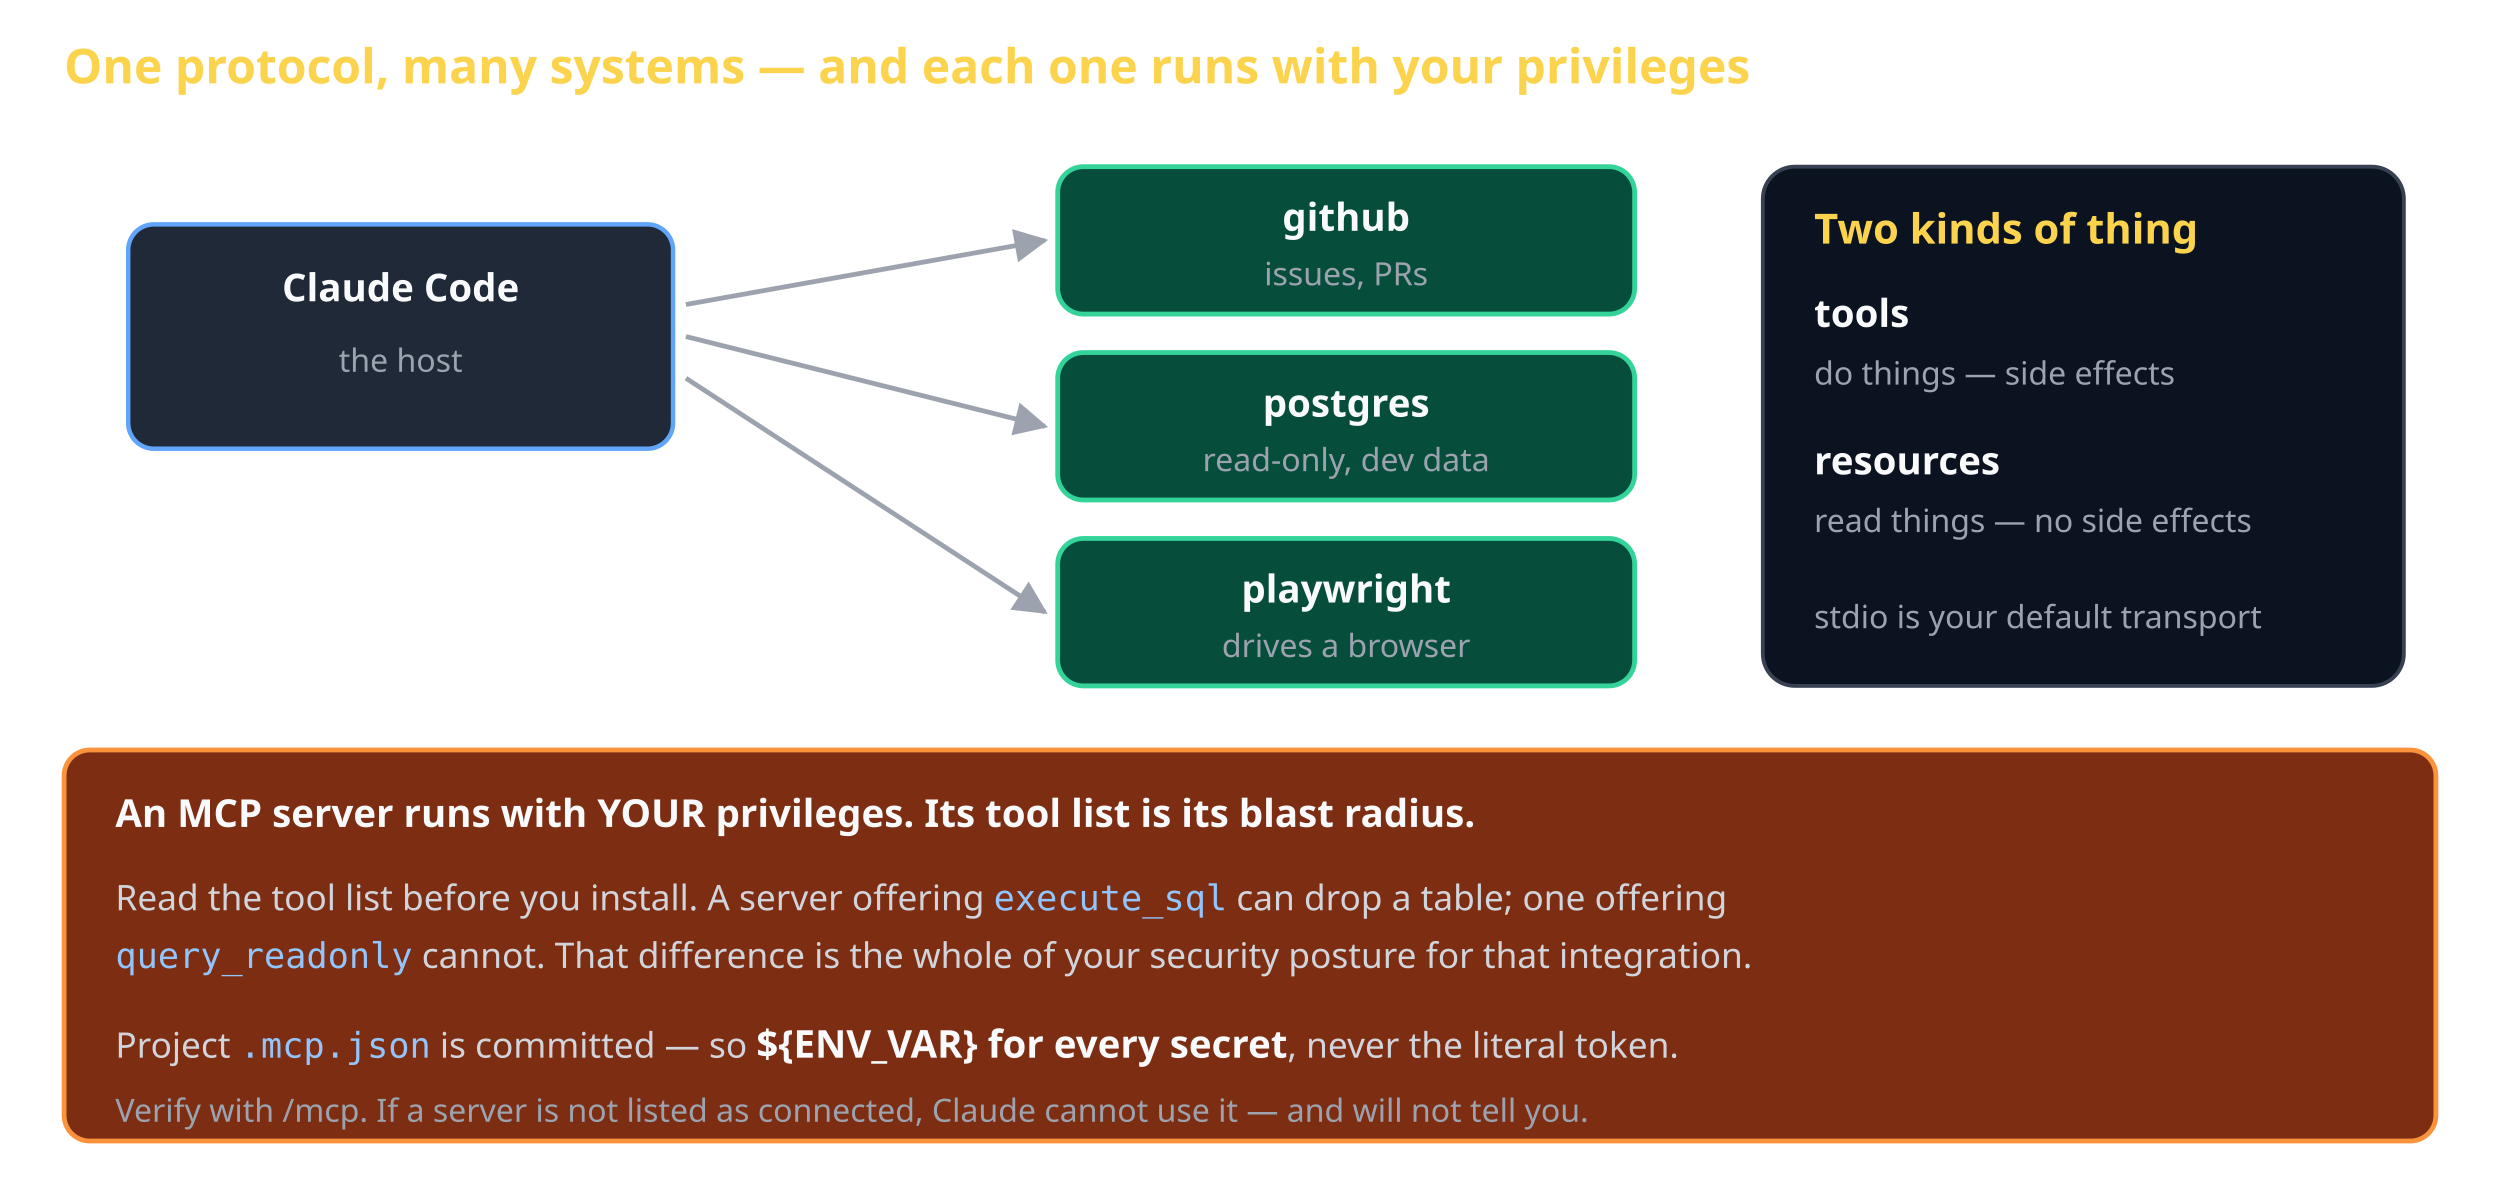
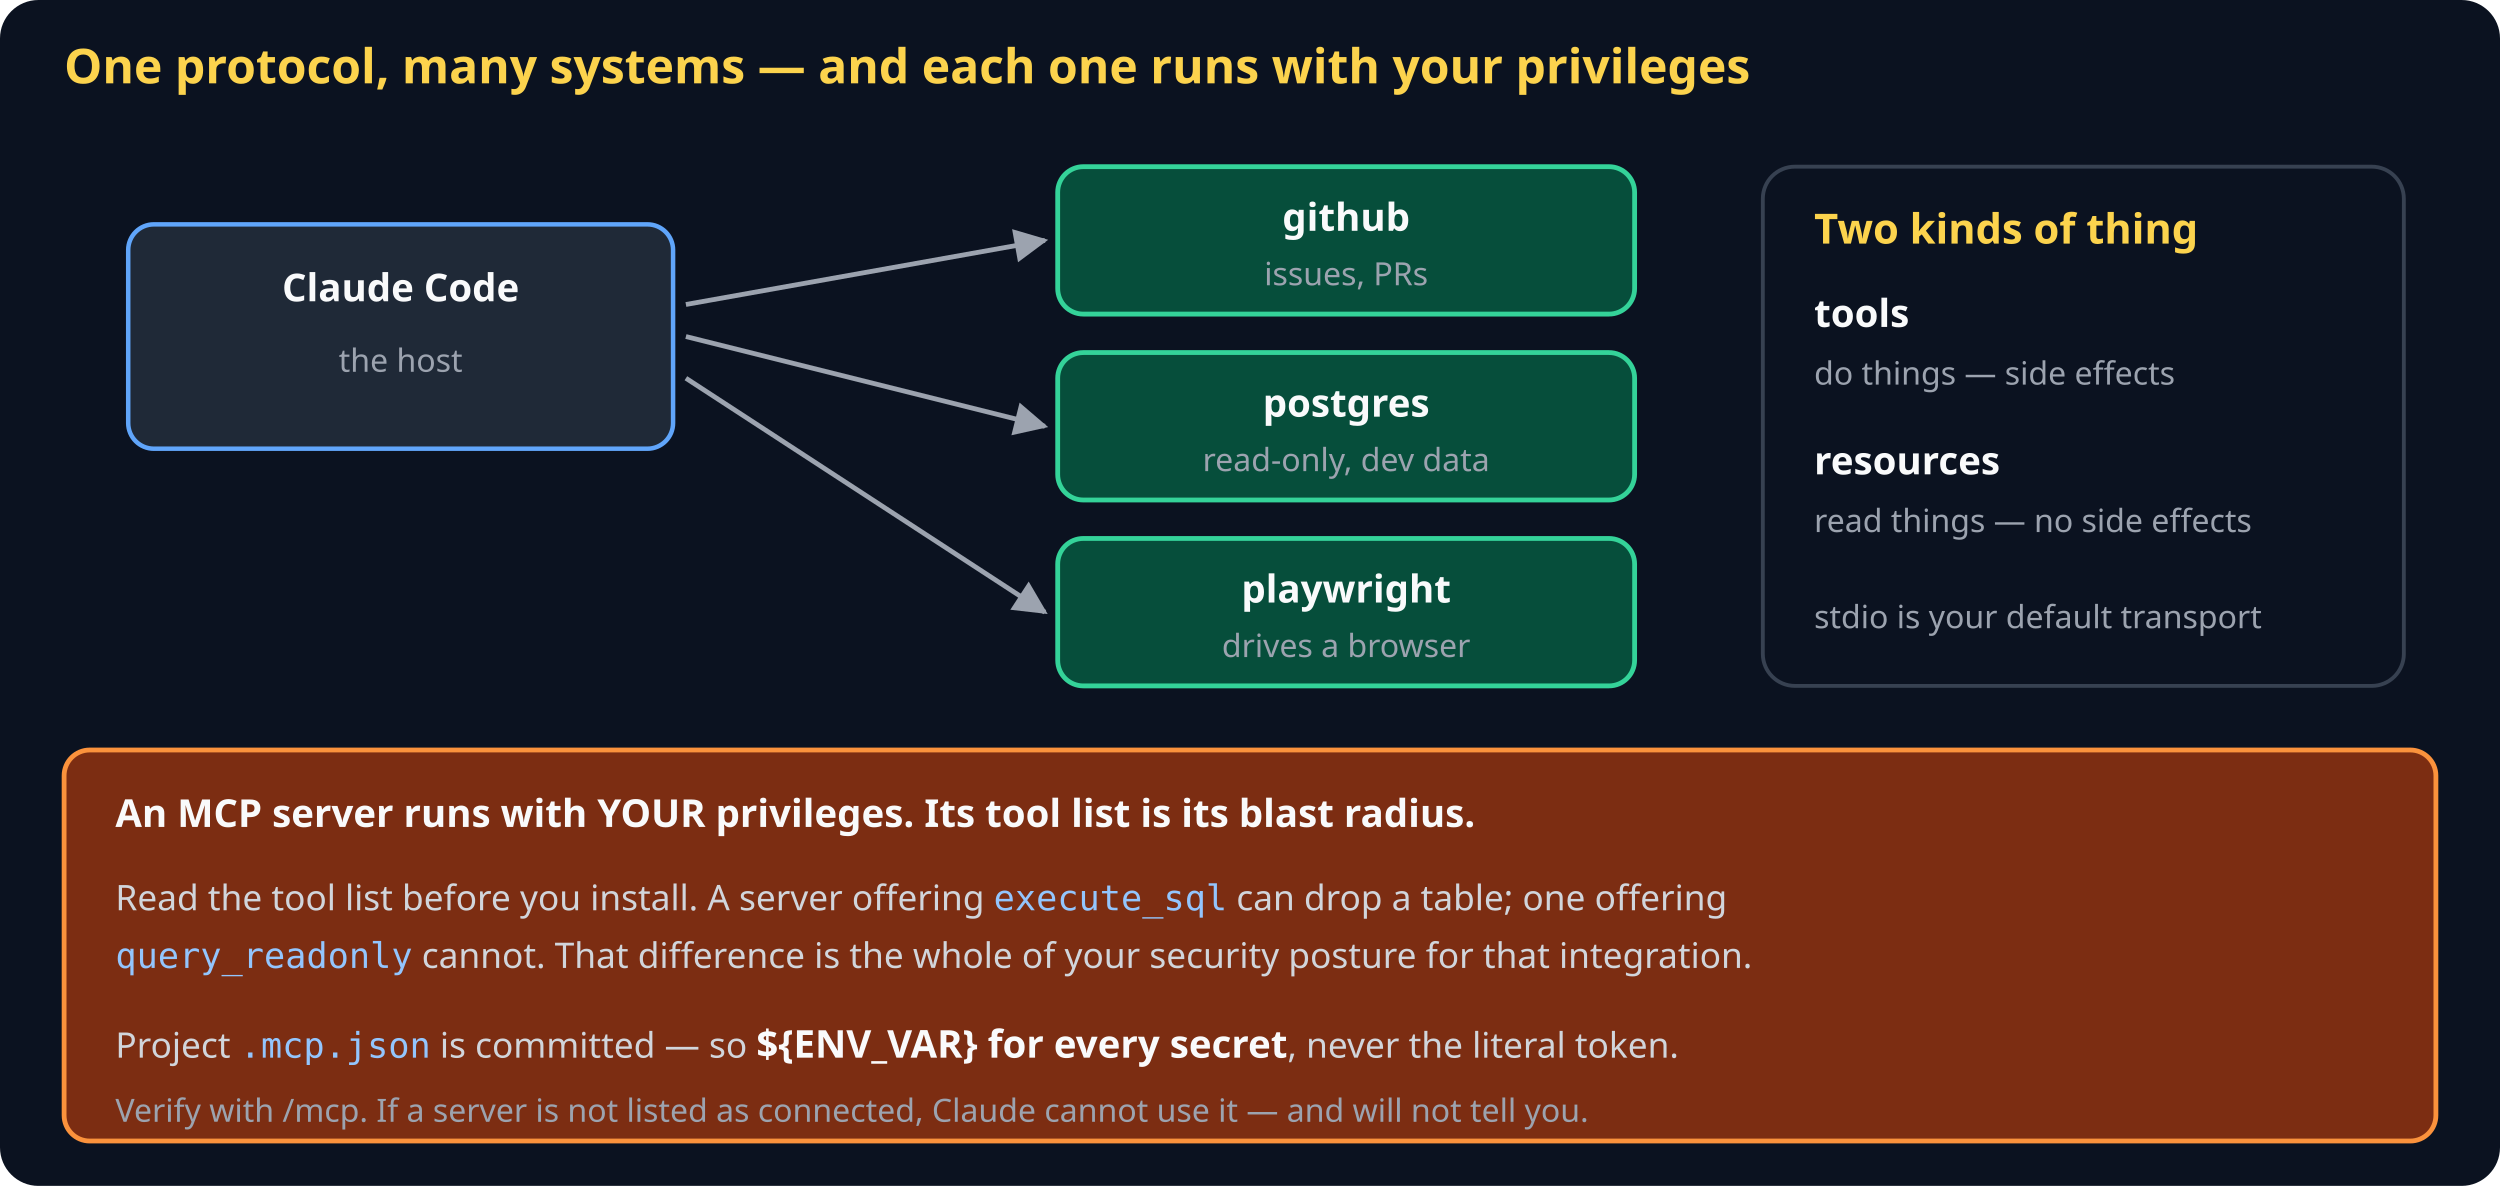
<svg xmlns="http://www.w3.org/2000/svg" viewBox="0 0 780 370" font-family="ui-sans-serif, system-ui, sans-serif" font-size="13">
  <style>
    .panel { fill: #0b1220; stroke: #374151; stroke-width: 1.2; rx: 10; ry: 10; }
    .node  { fill: #1f2937; stroke: #60a5fa; stroke-width: 1.4; rx: 8; ry: 8; }
    .good  { fill: #064e3b; stroke: #34d399; stroke-width: 1.5; rx: 8; ry: 8; }
    .warn  { fill: #7c2d12; stroke: #fb923c; stroke-width: 1.5; rx: 8; ry: 8; }
    .h     { fill: #fcd34d; font-weight: 700; }
    .label { fill: #f9fafb; font-weight: 700; font-size: 12px; }
    .body  { fill: #d1d5db; font-size: 11px; }
    .mute  { fill: #9ca3af; font-size: 10px; }
    .code  { font-family: ui-monospace, Menlo, monospace; fill: #93c5fd; font-size: 11px; }
    .arrow { stroke: #9ca3af; stroke-width: 1.5; fill: none; marker-end: url(#tri); }
  </style>
  <defs>
    <marker id="tri" viewBox="0 0 10 10" refX="9" refY="5" markerWidth="7" markerHeight="7" orient="auto">
      <path d="M0,0 L10,5 L0,10 z" fill="#9ca3af" />
    </marker>
  </defs>
+   <rect class="bg" x="0" y="0" width="780" height="370" fill="#0b1220" rx="12" ry="12" />
  <text x="20" y="26" class="h" font-size="15">One protocol, many systems — and each one runs with your privileges</text>
  <rect class="node" x="40" y="70" width="170" height="70" />
  <text x="125" y="94" text-anchor="middle" class="label">Claude Code</text>
  <text x="125" y="116" text-anchor="middle" class="mute">the host</text>
  <rect class="good" x="330" y="52" width="180" height="46" />
  <text x="420" y="72" text-anchor="middle" class="label">github</text>
  <text x="420" y="89" text-anchor="middle" class="mute">issues, PRs</text>
  <rect class="good" x="330" y="110" width="180" height="46" />
  <text x="420" y="130" text-anchor="middle" class="label">postgres</text>
  <text x="420" y="147" text-anchor="middle" class="mute">read-only, dev data</text>
  <rect class="good" x="330" y="168" width="180" height="46" />
  <text x="420" y="188" text-anchor="middle" class="label">playwright</text>
  <text x="420" y="205" text-anchor="middle" class="mute">drives a browser</text>
  <path d="M 214 95  L 326 75" class="arrow" />
  <path d="M 214 105 L 326 133" class="arrow" />
  <path d="M 214 118 L 326 191" class="arrow" />
  <rect class="panel" x="550" y="52" width="200" height="162" />
  <text x="566" y="76" class="h">Two kinds of thing</text>
  <text x="566" y="102" class="label">tools</text>
  <text x="566" y="120" class="mute">do things — side effects</text>
  <text x="566" y="148" class="label">resources</text>
  <text x="566" y="166" class="mute">read things — no side effects</text>
  <text x="566" y="196" class="mute">stdio is your default transport</text>
  <rect class="warn" x="20" y="234" width="740" height="122" />
  <text x="36" y="258" class="label">An MCP server runs with YOUR privileges. Its tool list is its blast radius.</text>
  <text x="36" y="284" class="body">Read the tool list before you install. A server offering <tspan class="code">execute_sql</tspan> can drop a table; one offering</text>
  <text x="36" y="302" class="body">
    <tspan class="code">query_readonly</tspan> cannot. That difference is the whole of your security posture for that integration.</text>
  <text x="36" y="330" class="body">Project <tspan class="code">.mcp.json</tspan> is committed — so <tspan class="label">${ENV_VAR} for every secret</tspan>, never the literal token.</text>
  <text x="36" y="350" class="mute">Verify with /mcp. If a server is not listed as connected, Claude cannot use it — and will not tell you.</text>
</svg>
